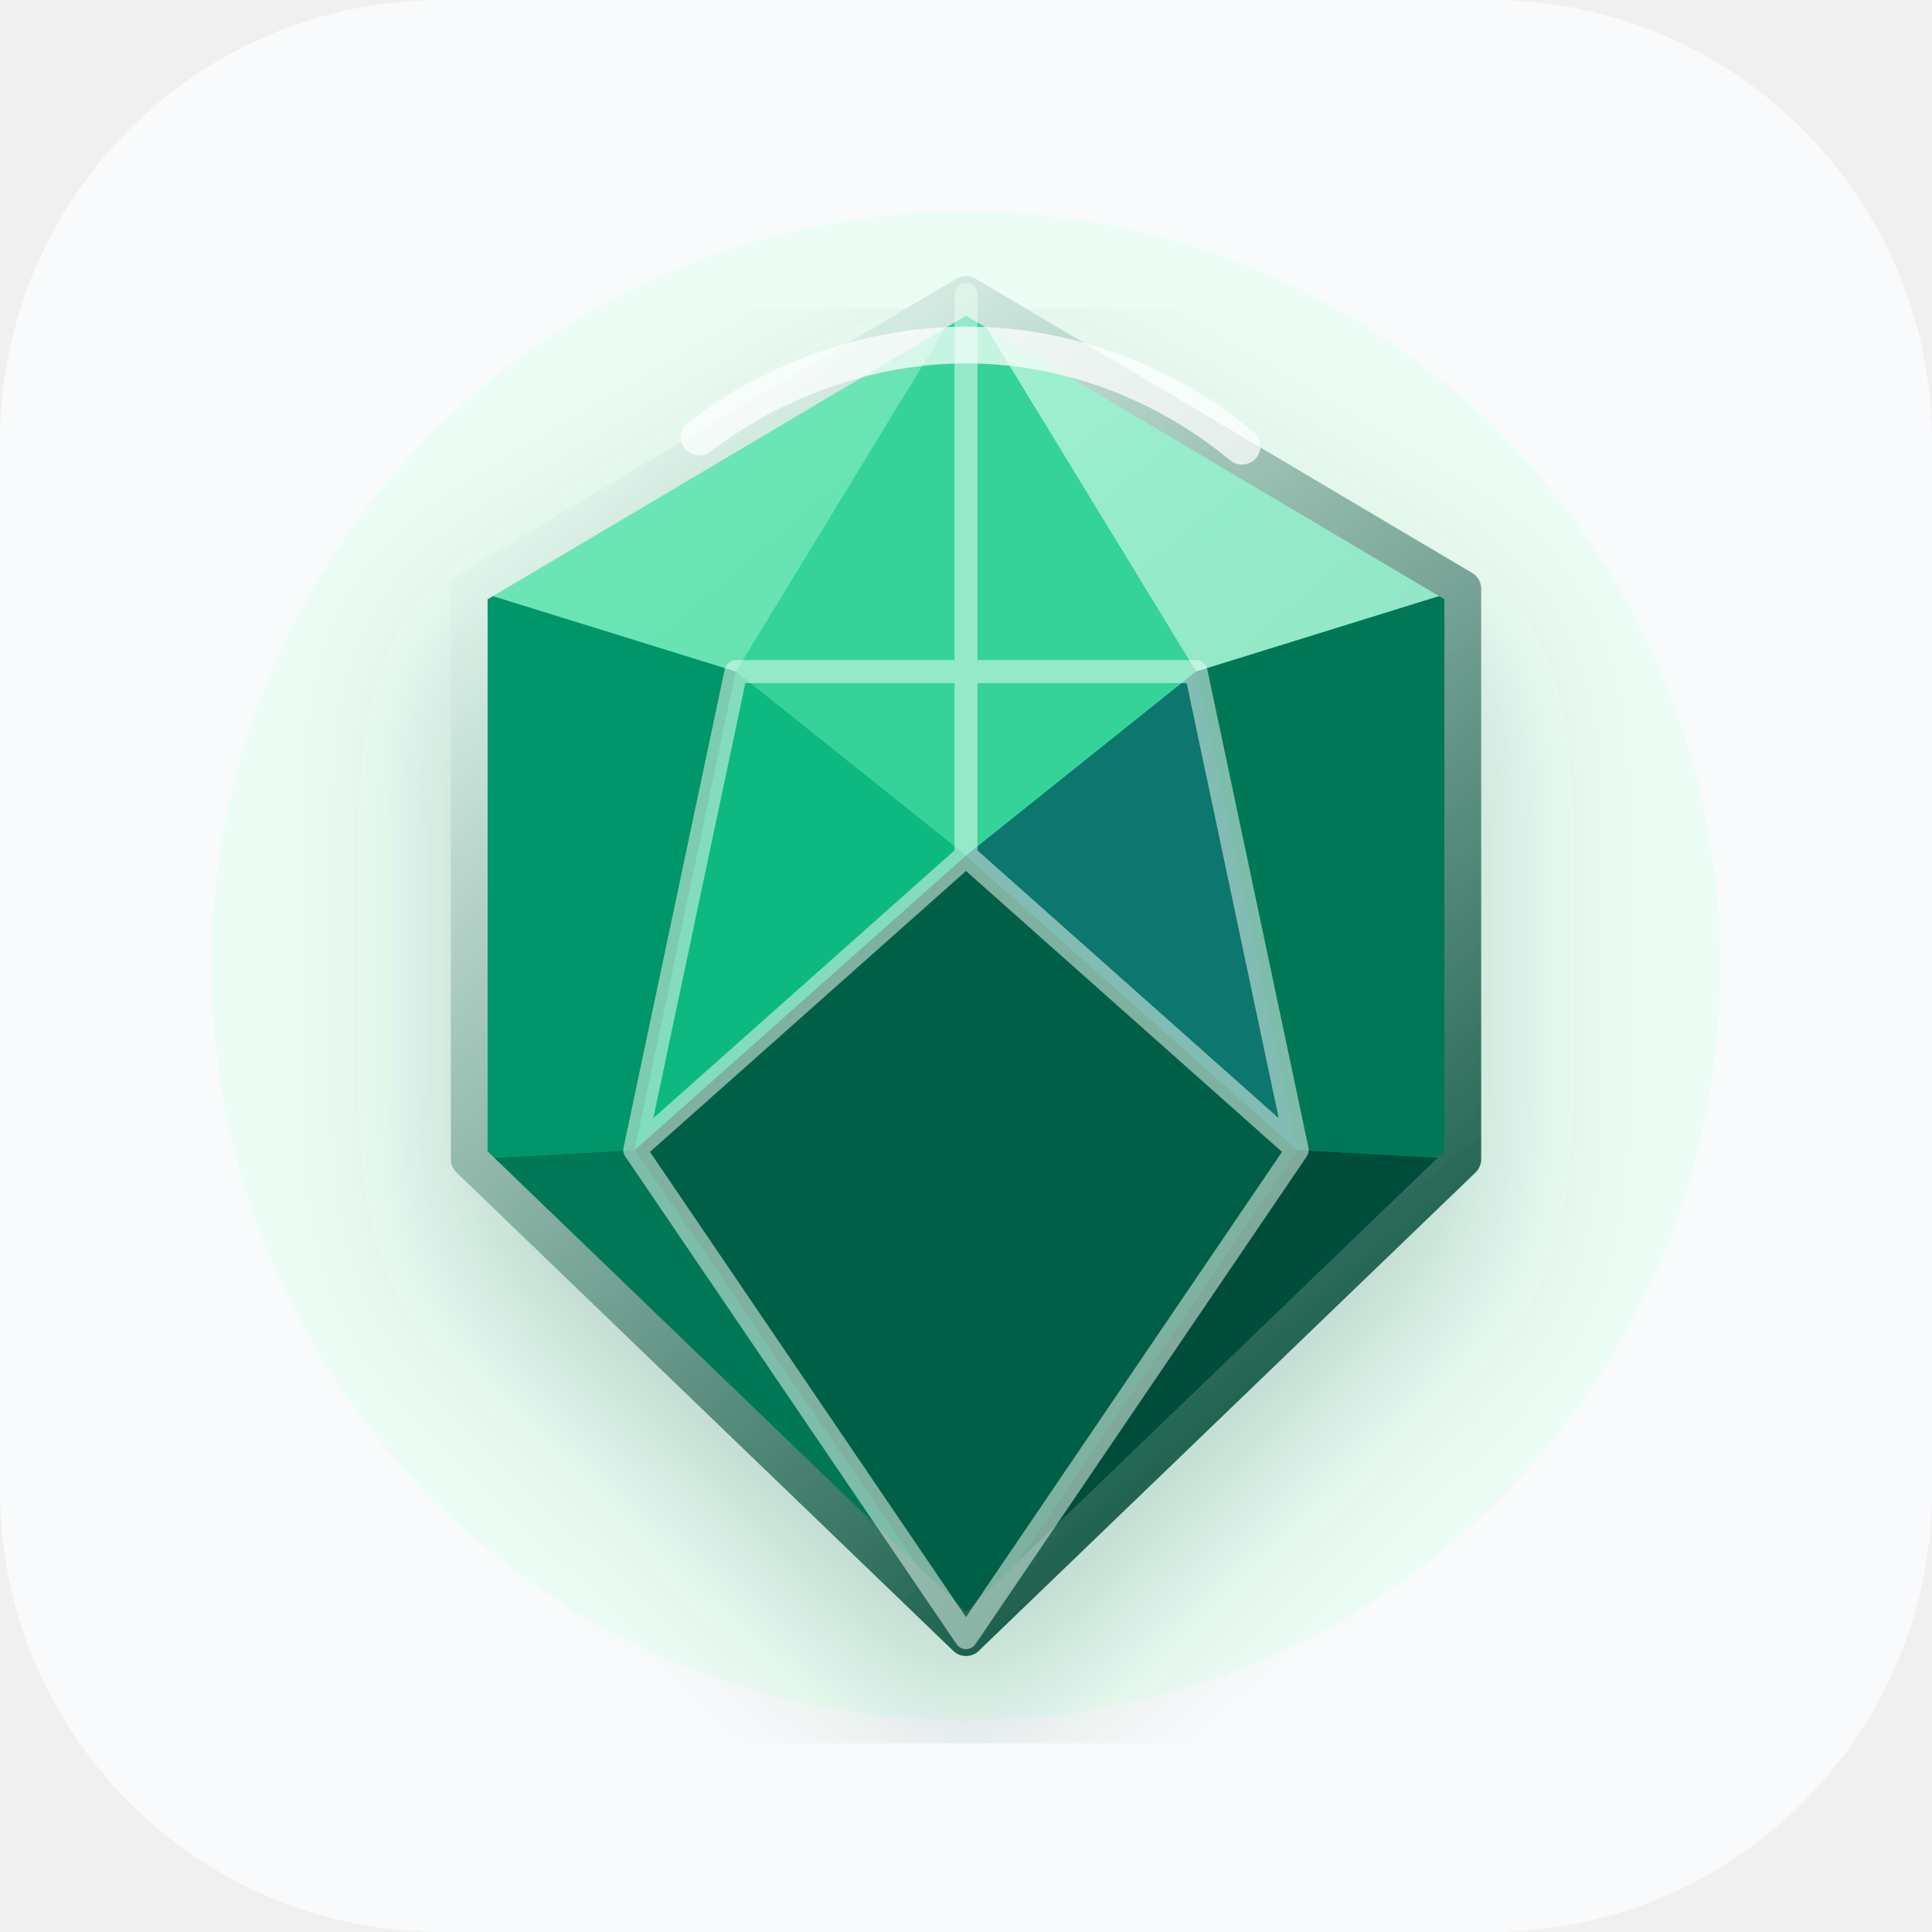
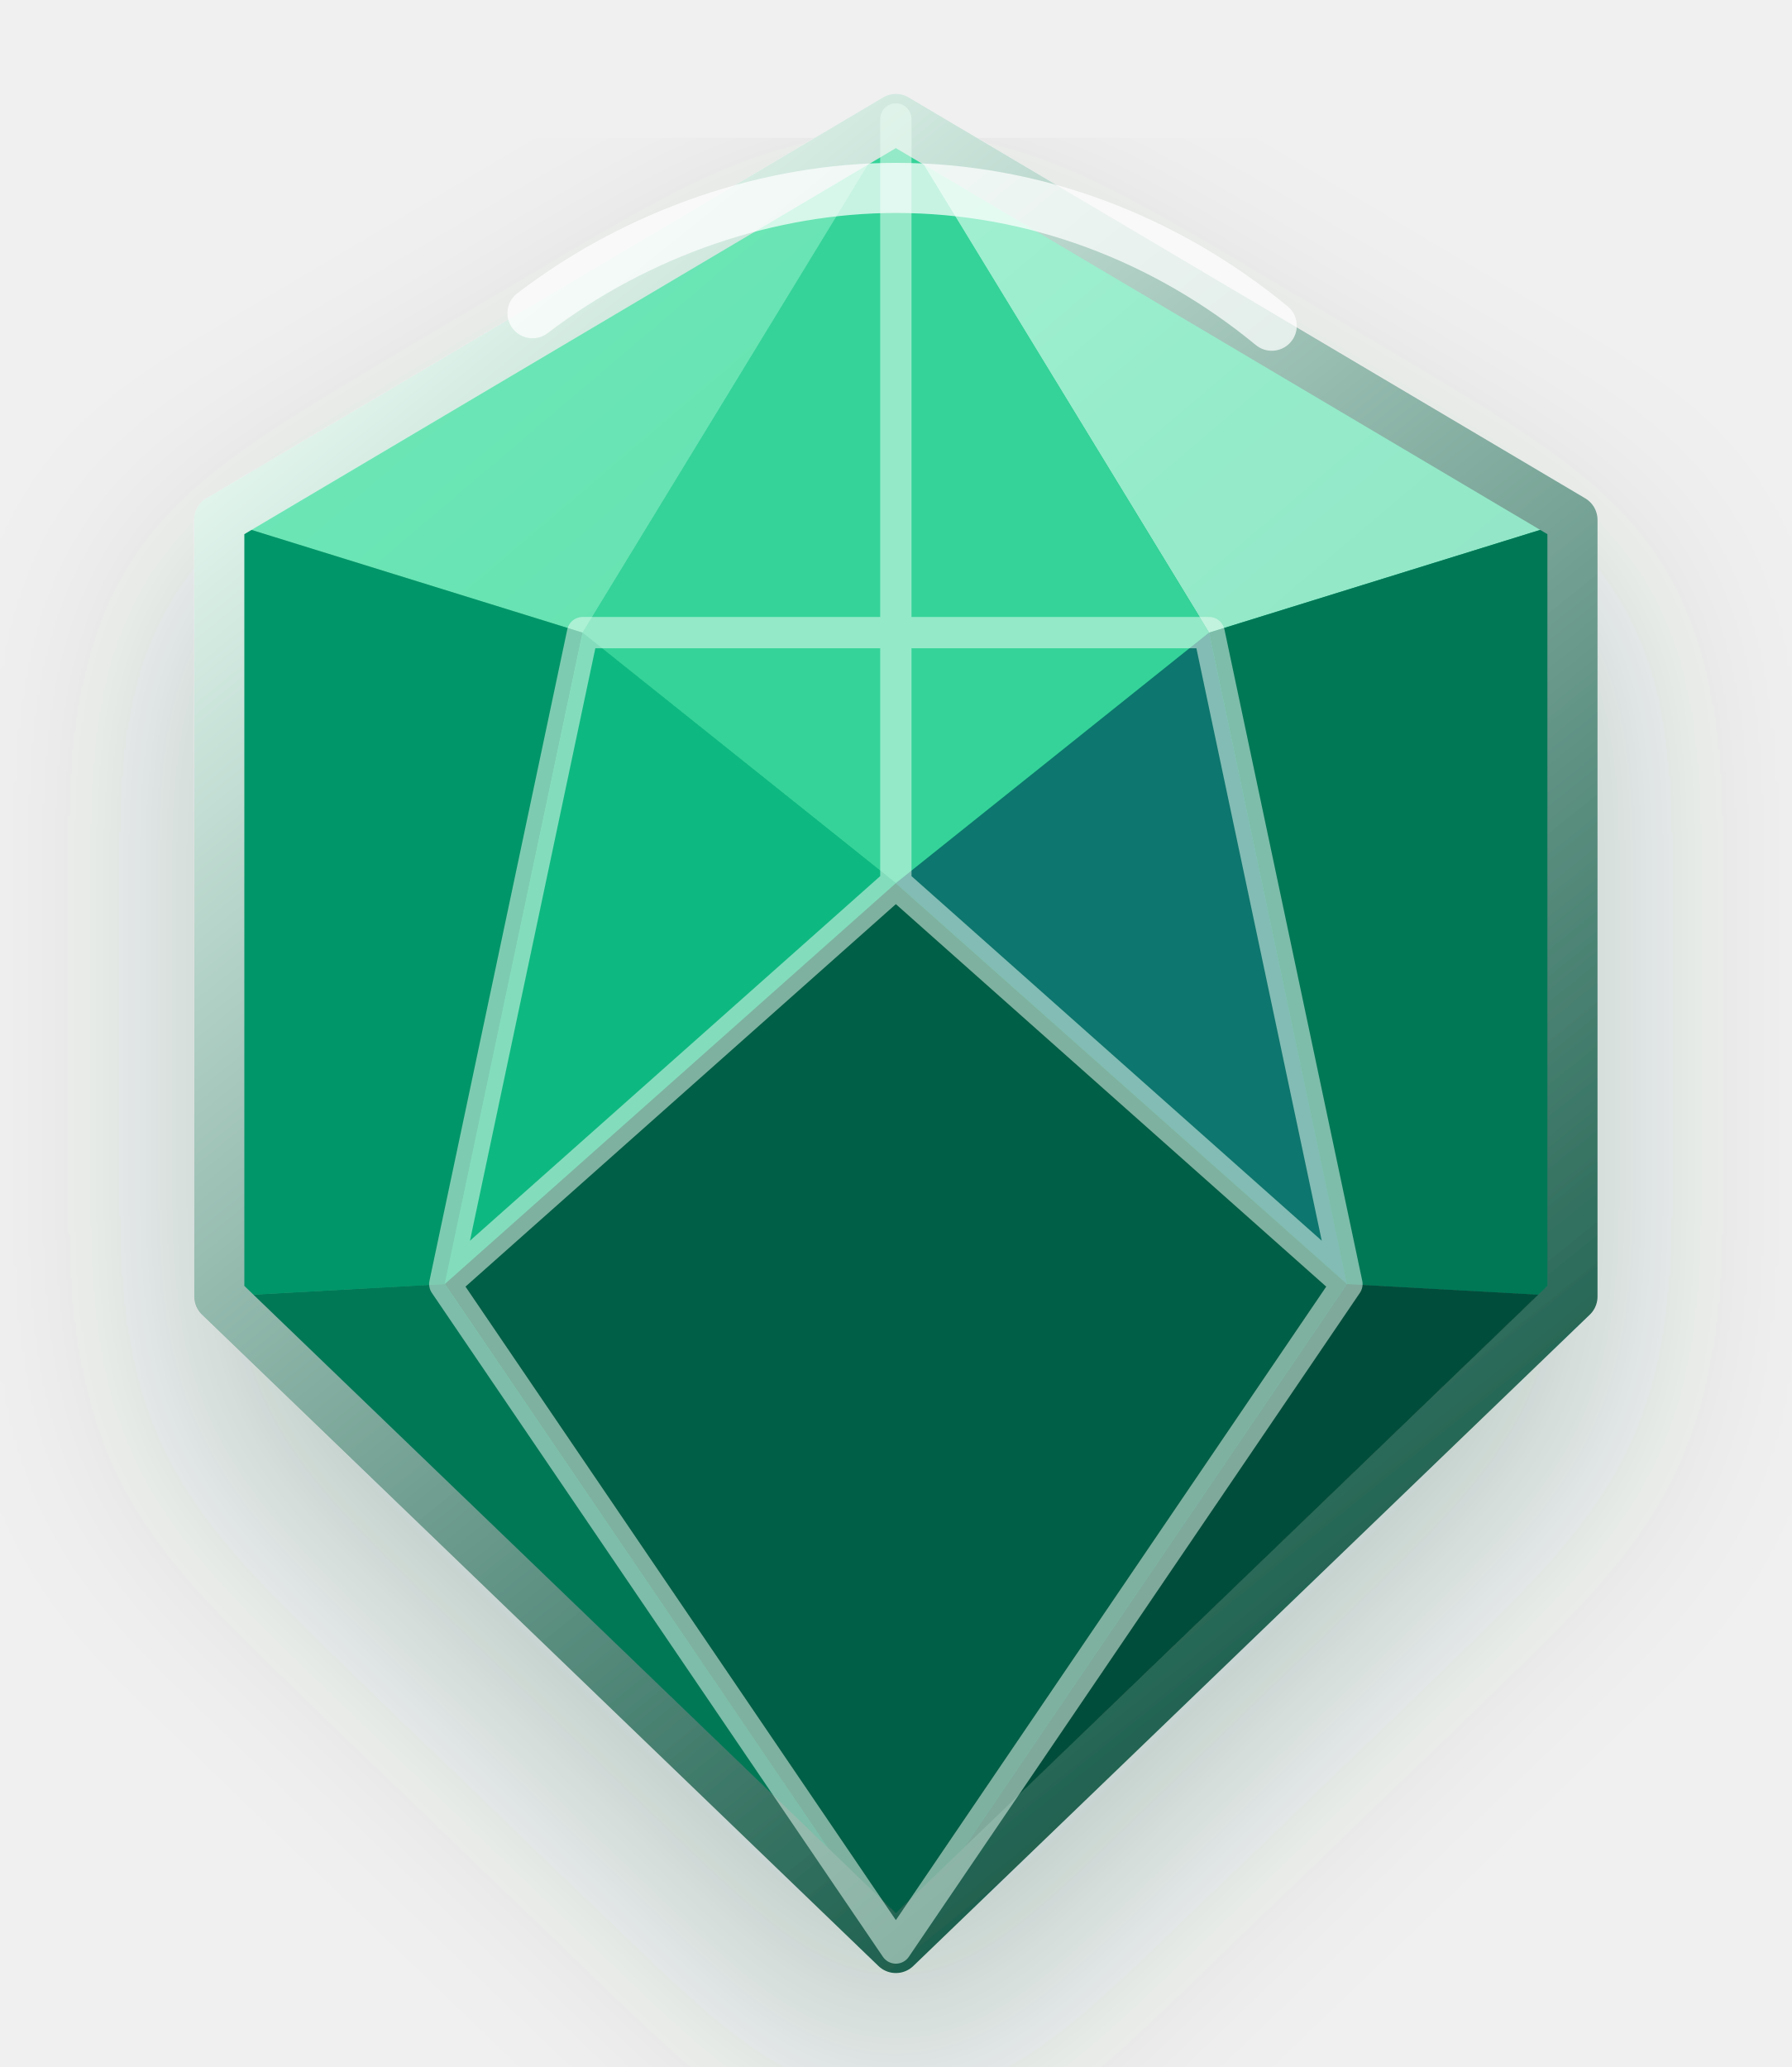
- <svg xmlns="http://www.w3.org/2000/svg" width="420" height="420" viewBox="0 0 420 420" fill="none" role="img" aria-labelledby="title desc">
+ <svg xmlns="http://www.w3.org/2000/svg" width="260" height="300" viewBox="70 45 280 330" fill="none" role="img" aria-labelledby="title desc">
  <defs>
    <linearGradient id="emerald" x1="92" y1="70" x2="330" y2="350" gradientUnits="userSpaceOnUse">
      <stop offset="0" stop-color="#9FF3D2" />
      <stop offset="0.4" stop-color="#10B981" />
      <stop offset="1" stop-color="#075E54" />
    </linearGradient>
    <linearGradient id="edge" x1="116" y1="92" x2="304" y2="326" gradientUnits="userSpaceOnUse">
      <stop offset="0" stop-color="#ECFDF5" />
      <stop offset="1" stop-color="#064E3B" />
    </linearGradient>
    <filter id="shadow" x="55" y="49" width="310" height="330" filterUnits="userSpaceOnUse" color-interpolation-filters="sRGB">
      <feDropShadow dx="0" dy="18" stdDeviation="18" flood-color="#064E3B" flood-opacity="0.22" />
    </filter>
  </defs>
-   <rect width="420" height="420" rx="96" fill="#F8FAFC" />
-   <circle cx="210" cy="210" r="164" fill="#ECFDF5" />
  <g filter="url(#shadow)">
    <path d="M210 64L318 128L318 252L210 356L102 252L102 128L210 64Z" fill="url(#emerald)" />
    <path d="M210 64L318 128L260 146L210 64Z" fill="#B9F8DE" fill-opacity="0.78" />
    <path d="M210 64L160 146L102 128L210 64Z" fill="#6EE7B7" fill-opacity="0.86" />
    <path d="M160 146L210 64L260 146L210 186L160 146Z" fill="#34D399" />
    <path d="M102 128L160 146L138 250L102 252L102 128Z" fill="#059669" />
    <path d="M318 128L260 146L282 250L318 252L318 128Z" fill="#047857" />
    <path d="M160 146L210 186L138 250L160 146Z" fill="#10B981" />
    <path d="M260 146L210 186L282 250L260 146Z" fill="#0F766E" />
    <path d="M138 250L210 186L282 250L210 356L138 250Z" fill="#065F46" />
    <path d="M102 252L138 250L210 356L102 252Z" fill="#047857" />
    <path d="M318 252L282 250L210 356L318 252Z" fill="#064E3B" />
    <path d="M210 64L318 128L318 252L210 356L102 252L102 128L210 64Z" stroke="url(#edge)" stroke-width="8" stroke-linejoin="round" />
    <path d="M160 146L260 146M160 146L138 250M260 146L282 250M210 186L138 250M210 186L282 250M210 186L210 64M138 250L210 356M282 250L210 356" stroke="#ECFDF5" stroke-opacity="0.52" stroke-width="5" stroke-linecap="round" stroke-linejoin="round" />
  </g>
  <path d="M152 95C169 82 190 75 210 75C232 75 253 83 270 97" stroke="#FFFFFF" stroke-opacity="0.72" stroke-width="8" stroke-linecap="round" />
</svg>
